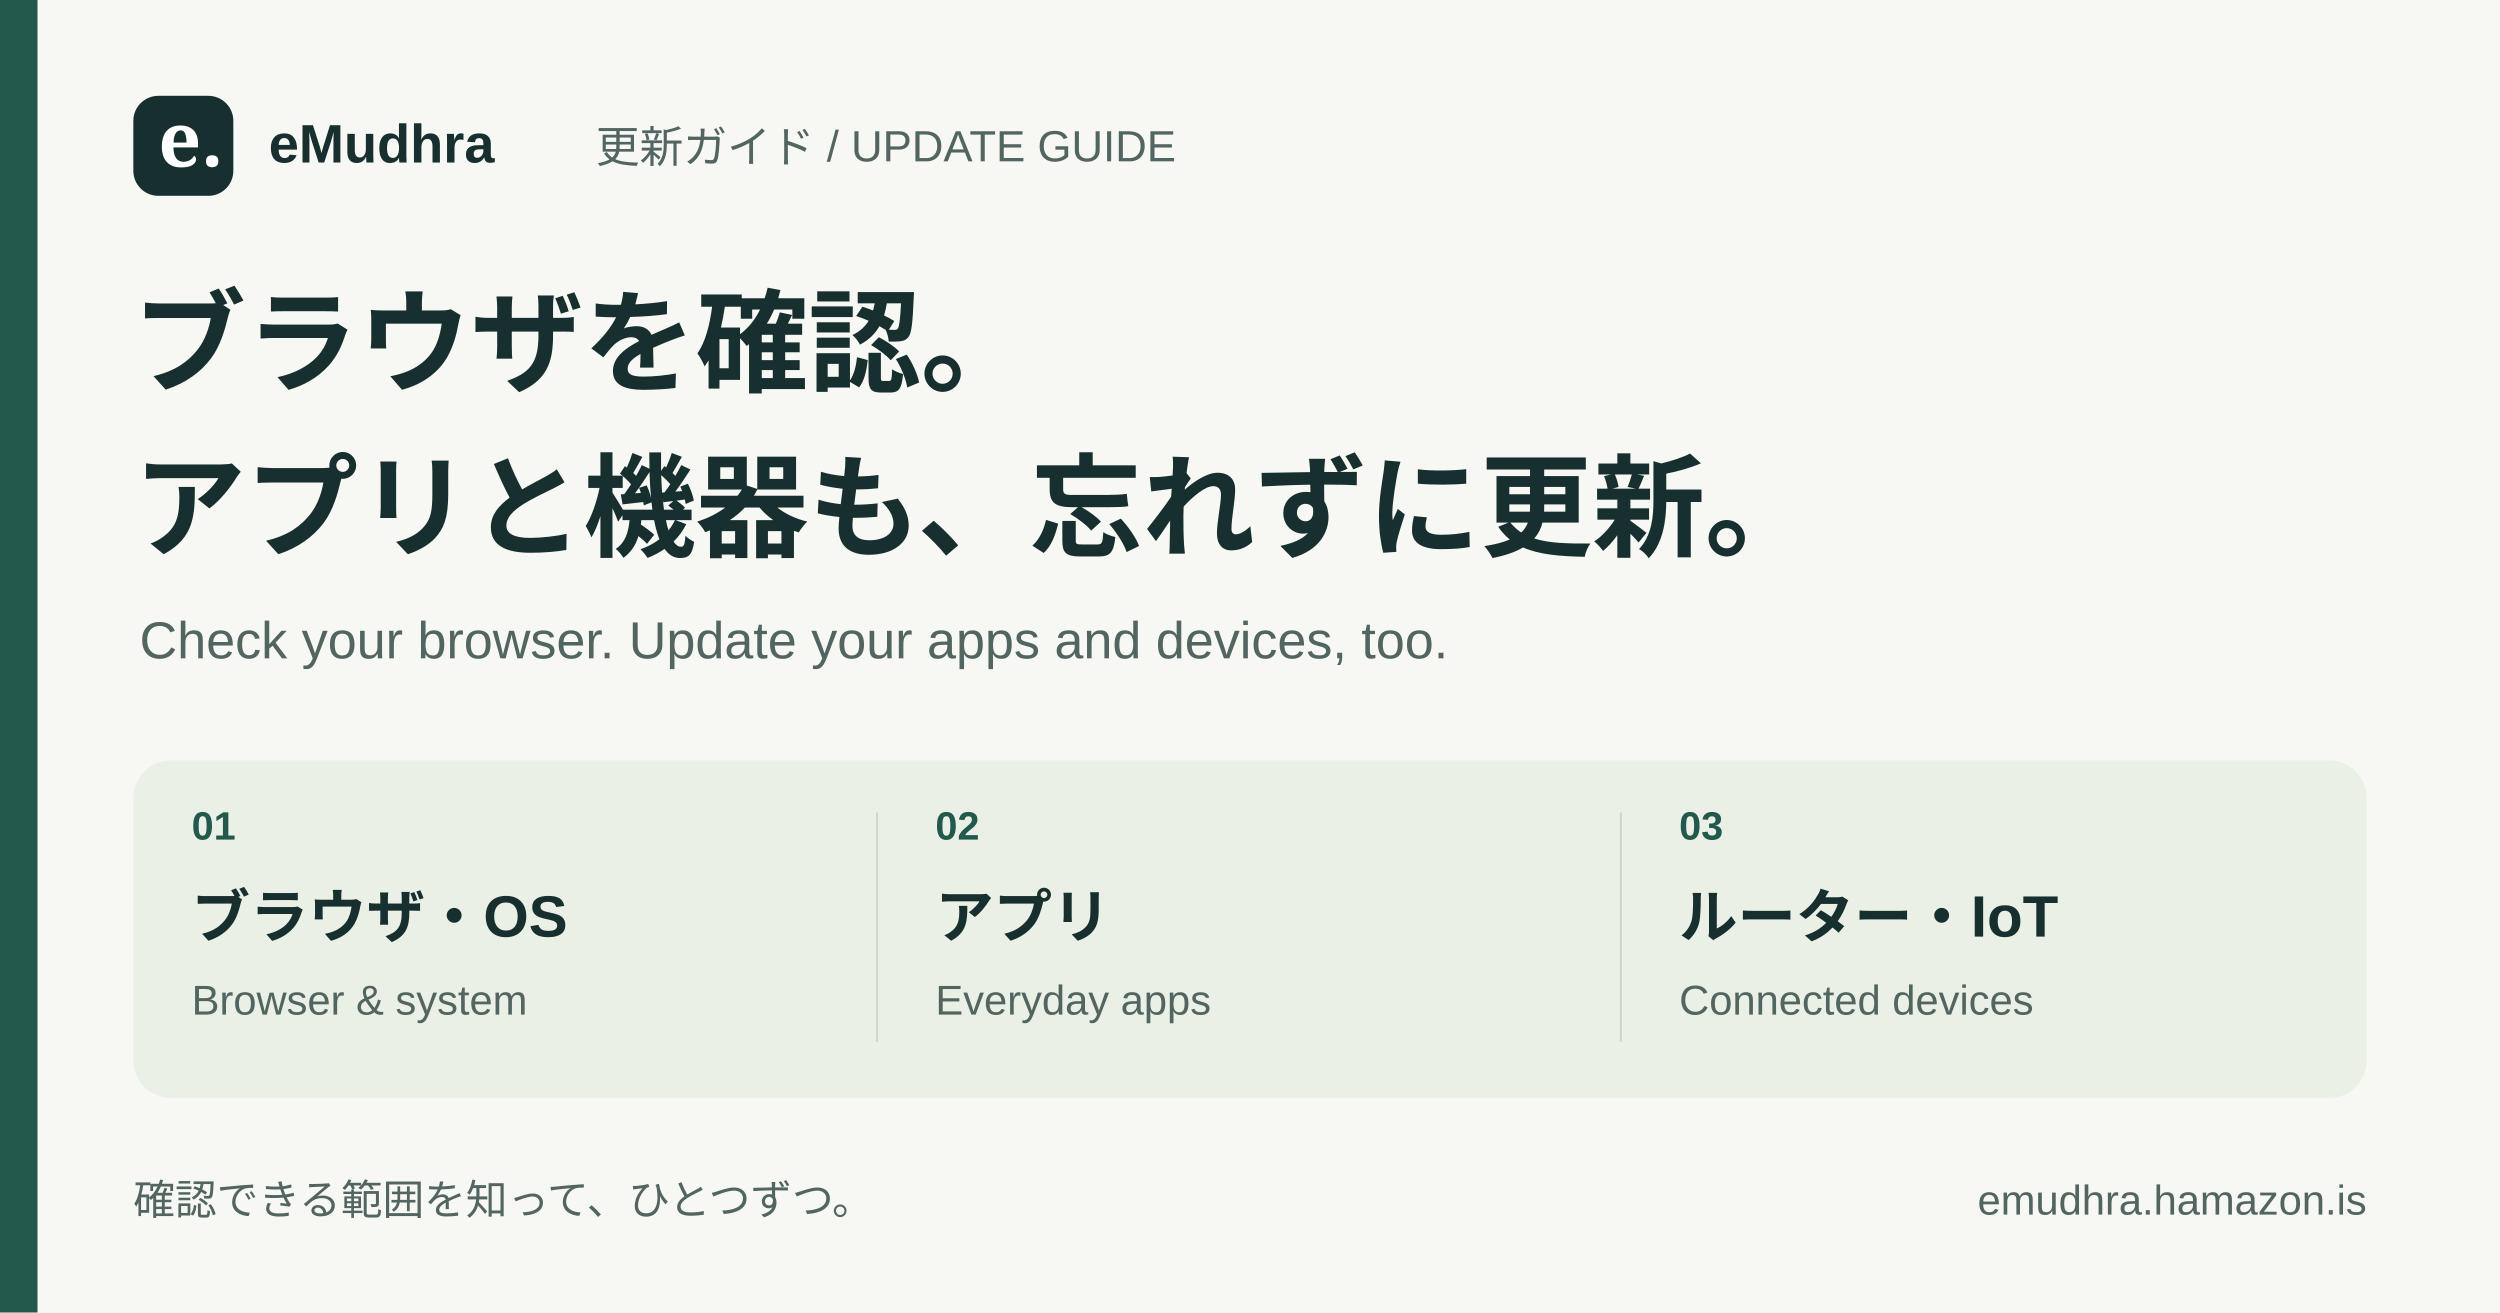
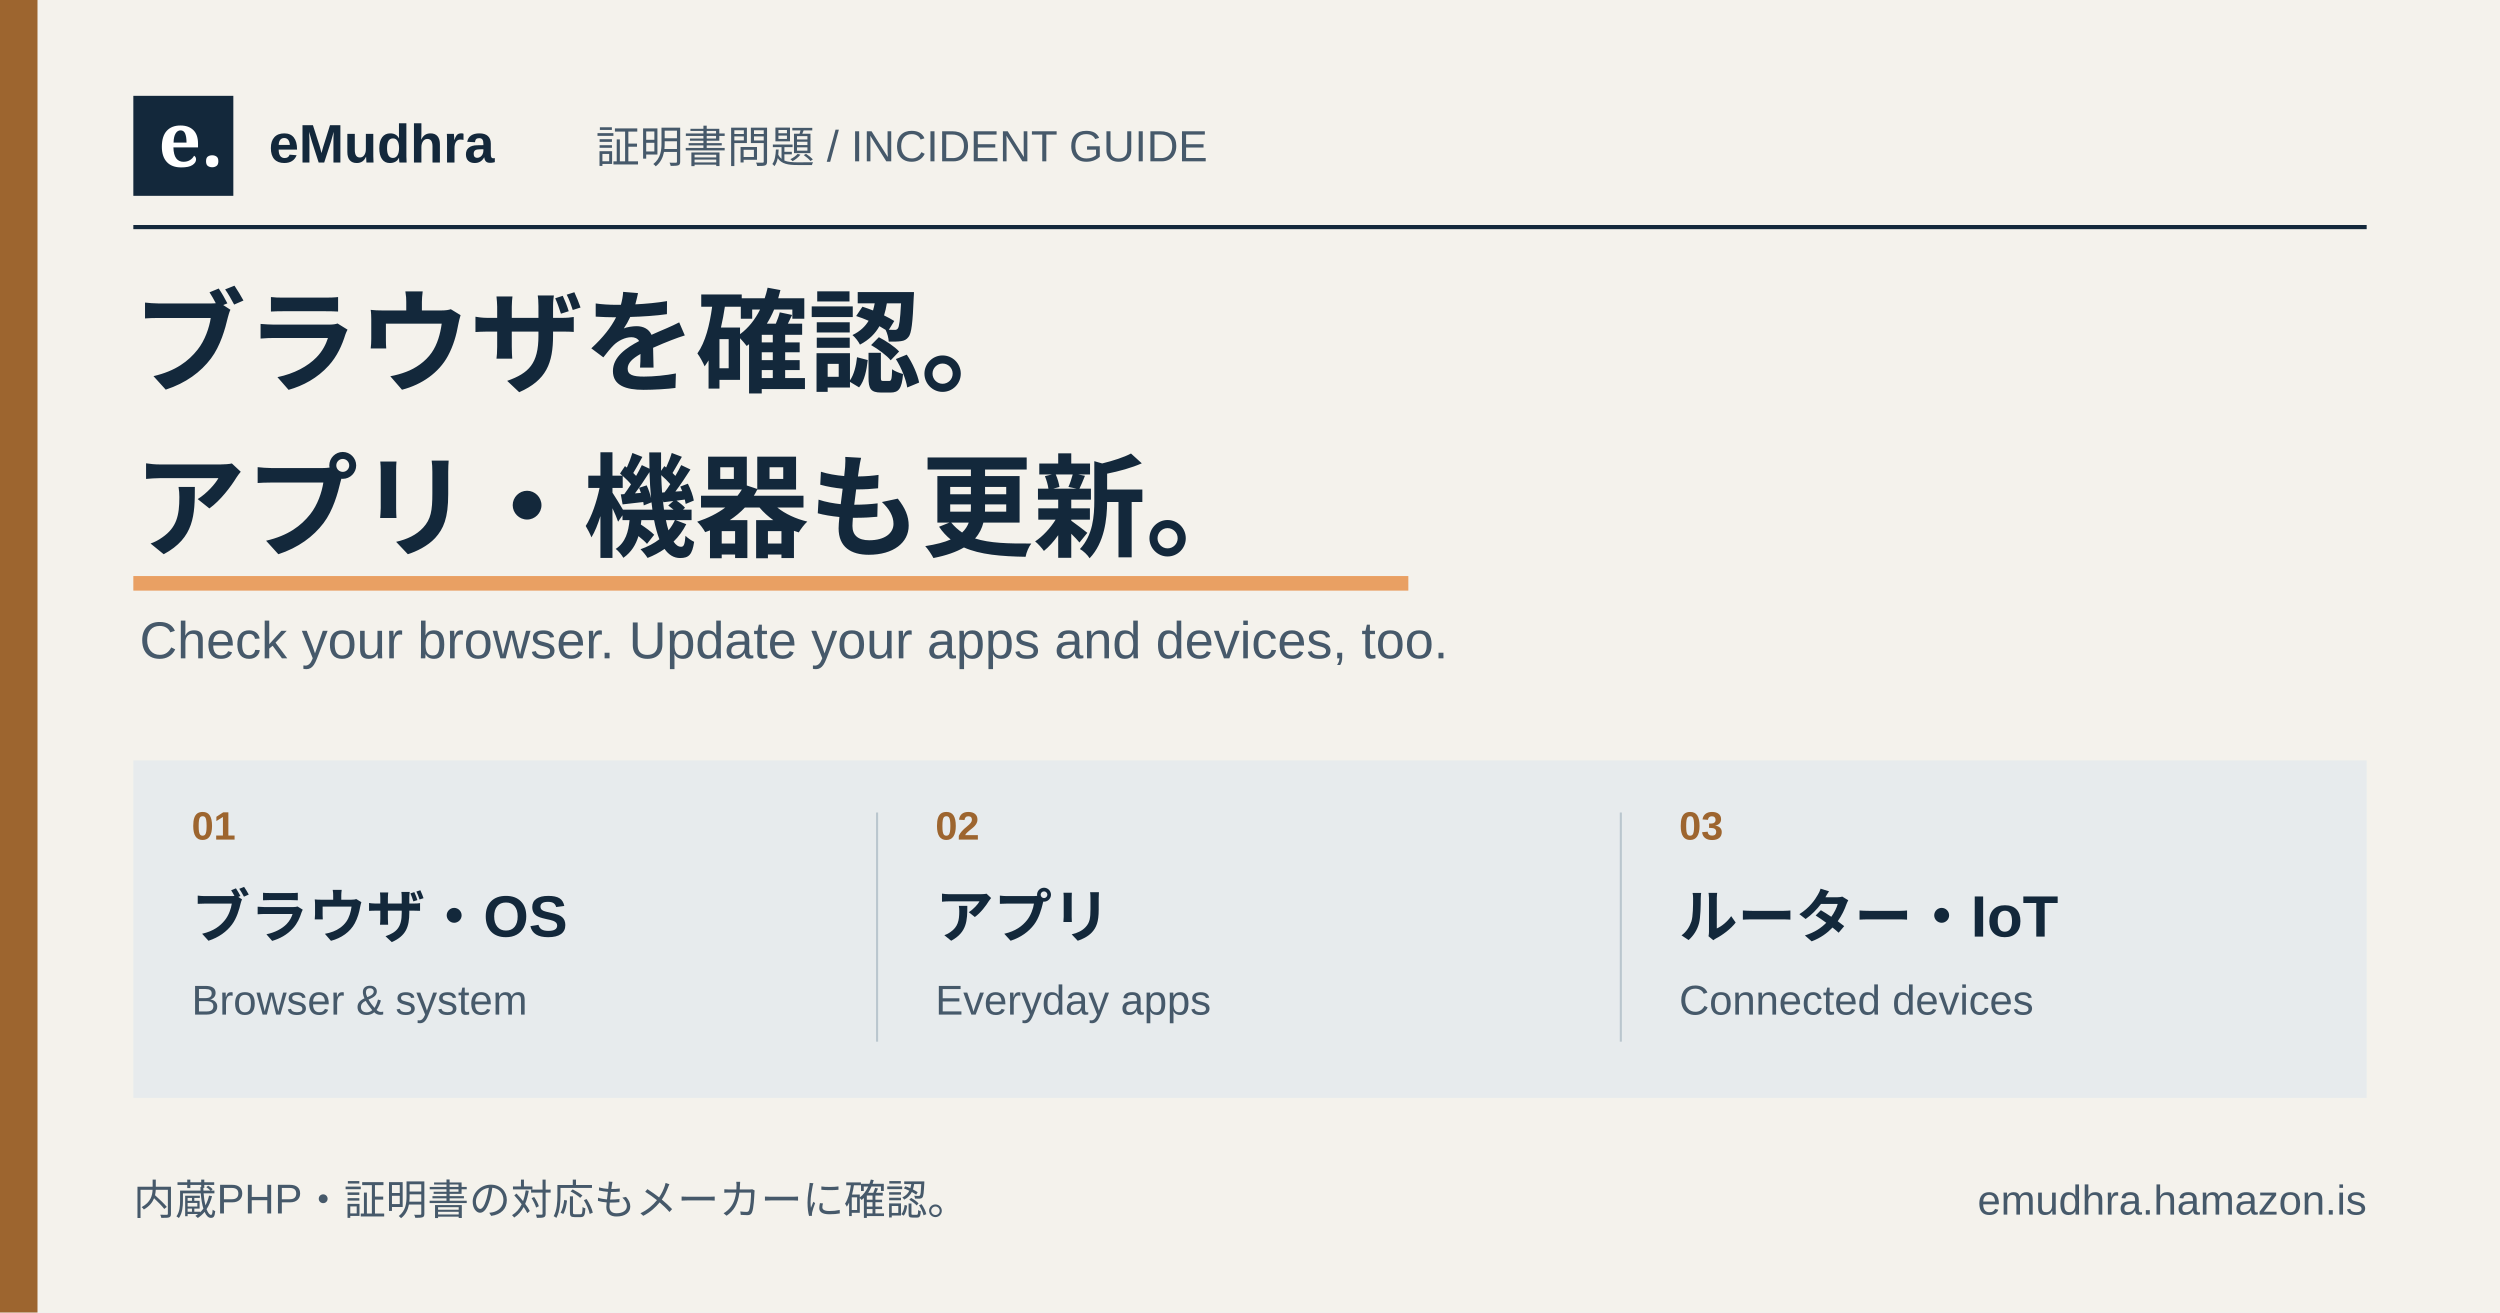
<svg xmlns="http://www.w3.org/2000/svg" width="1200" height="630" viewBox="0 0 1200 630">
-   <rect width="1200" height="630" fill="#f7f8f3" />
-   <rect x="0" y="0" width="18" height="630" fill="#22594c" />
-   <g font-family="Hiragino Sans, Yu Gothic, Arial, sans-serif" fill="#182f30">
-     <rect x="64" y="46" width="48" height="48" rx="12" fill="#182f30" />
+   <rect width="1200" height="630" fill="#f4f2ec" />
+   <rect x="0" y="0" width="18" height="630" fill="#9d652f" />
+   <g font-family="Hiragino Sans, Yu Gothic, Arial, sans-serif" fill="#13283b">
+     <rect x="64" y="46" width="48" height="48" rx="0" fill="#13283b" />
    <text x="76" y="80" font-family="Georgia, serif" font-size="36" font-weight="bold" fill="#fff">e.</text>
    <text x="129" y="78" font-size="26" font-weight="bold">eMudhra</text>
-     <text x="286" y="78" font-size="21" fill="#526561">更新ガイド / UPDATE GUIDE</text>
+     <text x="286" y="78" font-size="21" fill="#46596a">証明書問題 / INCIDENT GUIDE</text>
+     <path d="M64 109h1072" stroke="#13283b" stroke-width="2" />
    <text x="64" y="184" font-size="54" font-weight="bold">ブラウザを確認。</text>
-     <text x="64" y="263" font-size="54" font-weight="bold">アプリと機器も、忘れずに更新。</text>
-     <text x="67" y="316" font-size="25" fill="#526561">Check your browser. Update your apps and devices, too.</text>
+     <text x="64" y="263" font-size="54" font-weight="bold">アプリ・機器も更新。</text>
+     <path d="M64 280h612" stroke="#e9a063" stroke-width="7" />
+     <text x="67" y="316" font-size="25" fill="#46596a">Check your browser. Update your apps and devices, too.</text>
    <g transform="translate(64 365)">
-       <rect width="1072" height="162" rx="18" fill="#eaf0e5" />
-       <path d="M357 25v110M714 25v110" stroke="#cbd8c8" />
-       <g fill="#22594c" font-size="19" font-weight="bold">
+       <rect width="1072" height="162" rx="0" fill="#e7ebed" />
+       <path d="M357 25v110M714 25v110" stroke="#bac6ce" />
+       <g fill="#9d652f" font-size="19" font-weight="bold">
        <text x="28" y="38">01</text>
        <text x="385" y="38">02</text>
        <text x="742" y="38">03</text>
      </g>
      <g font-size="28" font-weight="bold">
        <text x="28" y="85">ブラウザ・OS</text>
        <text x="385" y="85">アプリ</text>
        <text x="742" y="85">ルーター・IoT</text>
      </g>
-       <g font-size="20" fill="#526561">
+       <g font-size="20" fill="#46596a">
        <text x="28" y="122">Browser &amp; system</text>
        <text x="385" y="122">Everyday apps</text>
        <text x="742" y="122">Connected devices</text>
      </g>
    </g>
-     <text x="64" y="583" font-size="20" fill="#526561">確認できる範囲を知って、ひとつずつ。</text>
-     <text x="1136" y="583" font-size="20" text-anchor="end" fill="#526561">emudhra.hamazon.is</text>
+     <text x="64" y="583" font-size="20" fill="#46596a">内蔵PHP・証明書の対応もメーカーに確認。</text>
+     <text x="1136" y="583" font-size="20" text-anchor="end" fill="#46596a">emudhra.hamazon.is</text>
  </g>
</svg>
